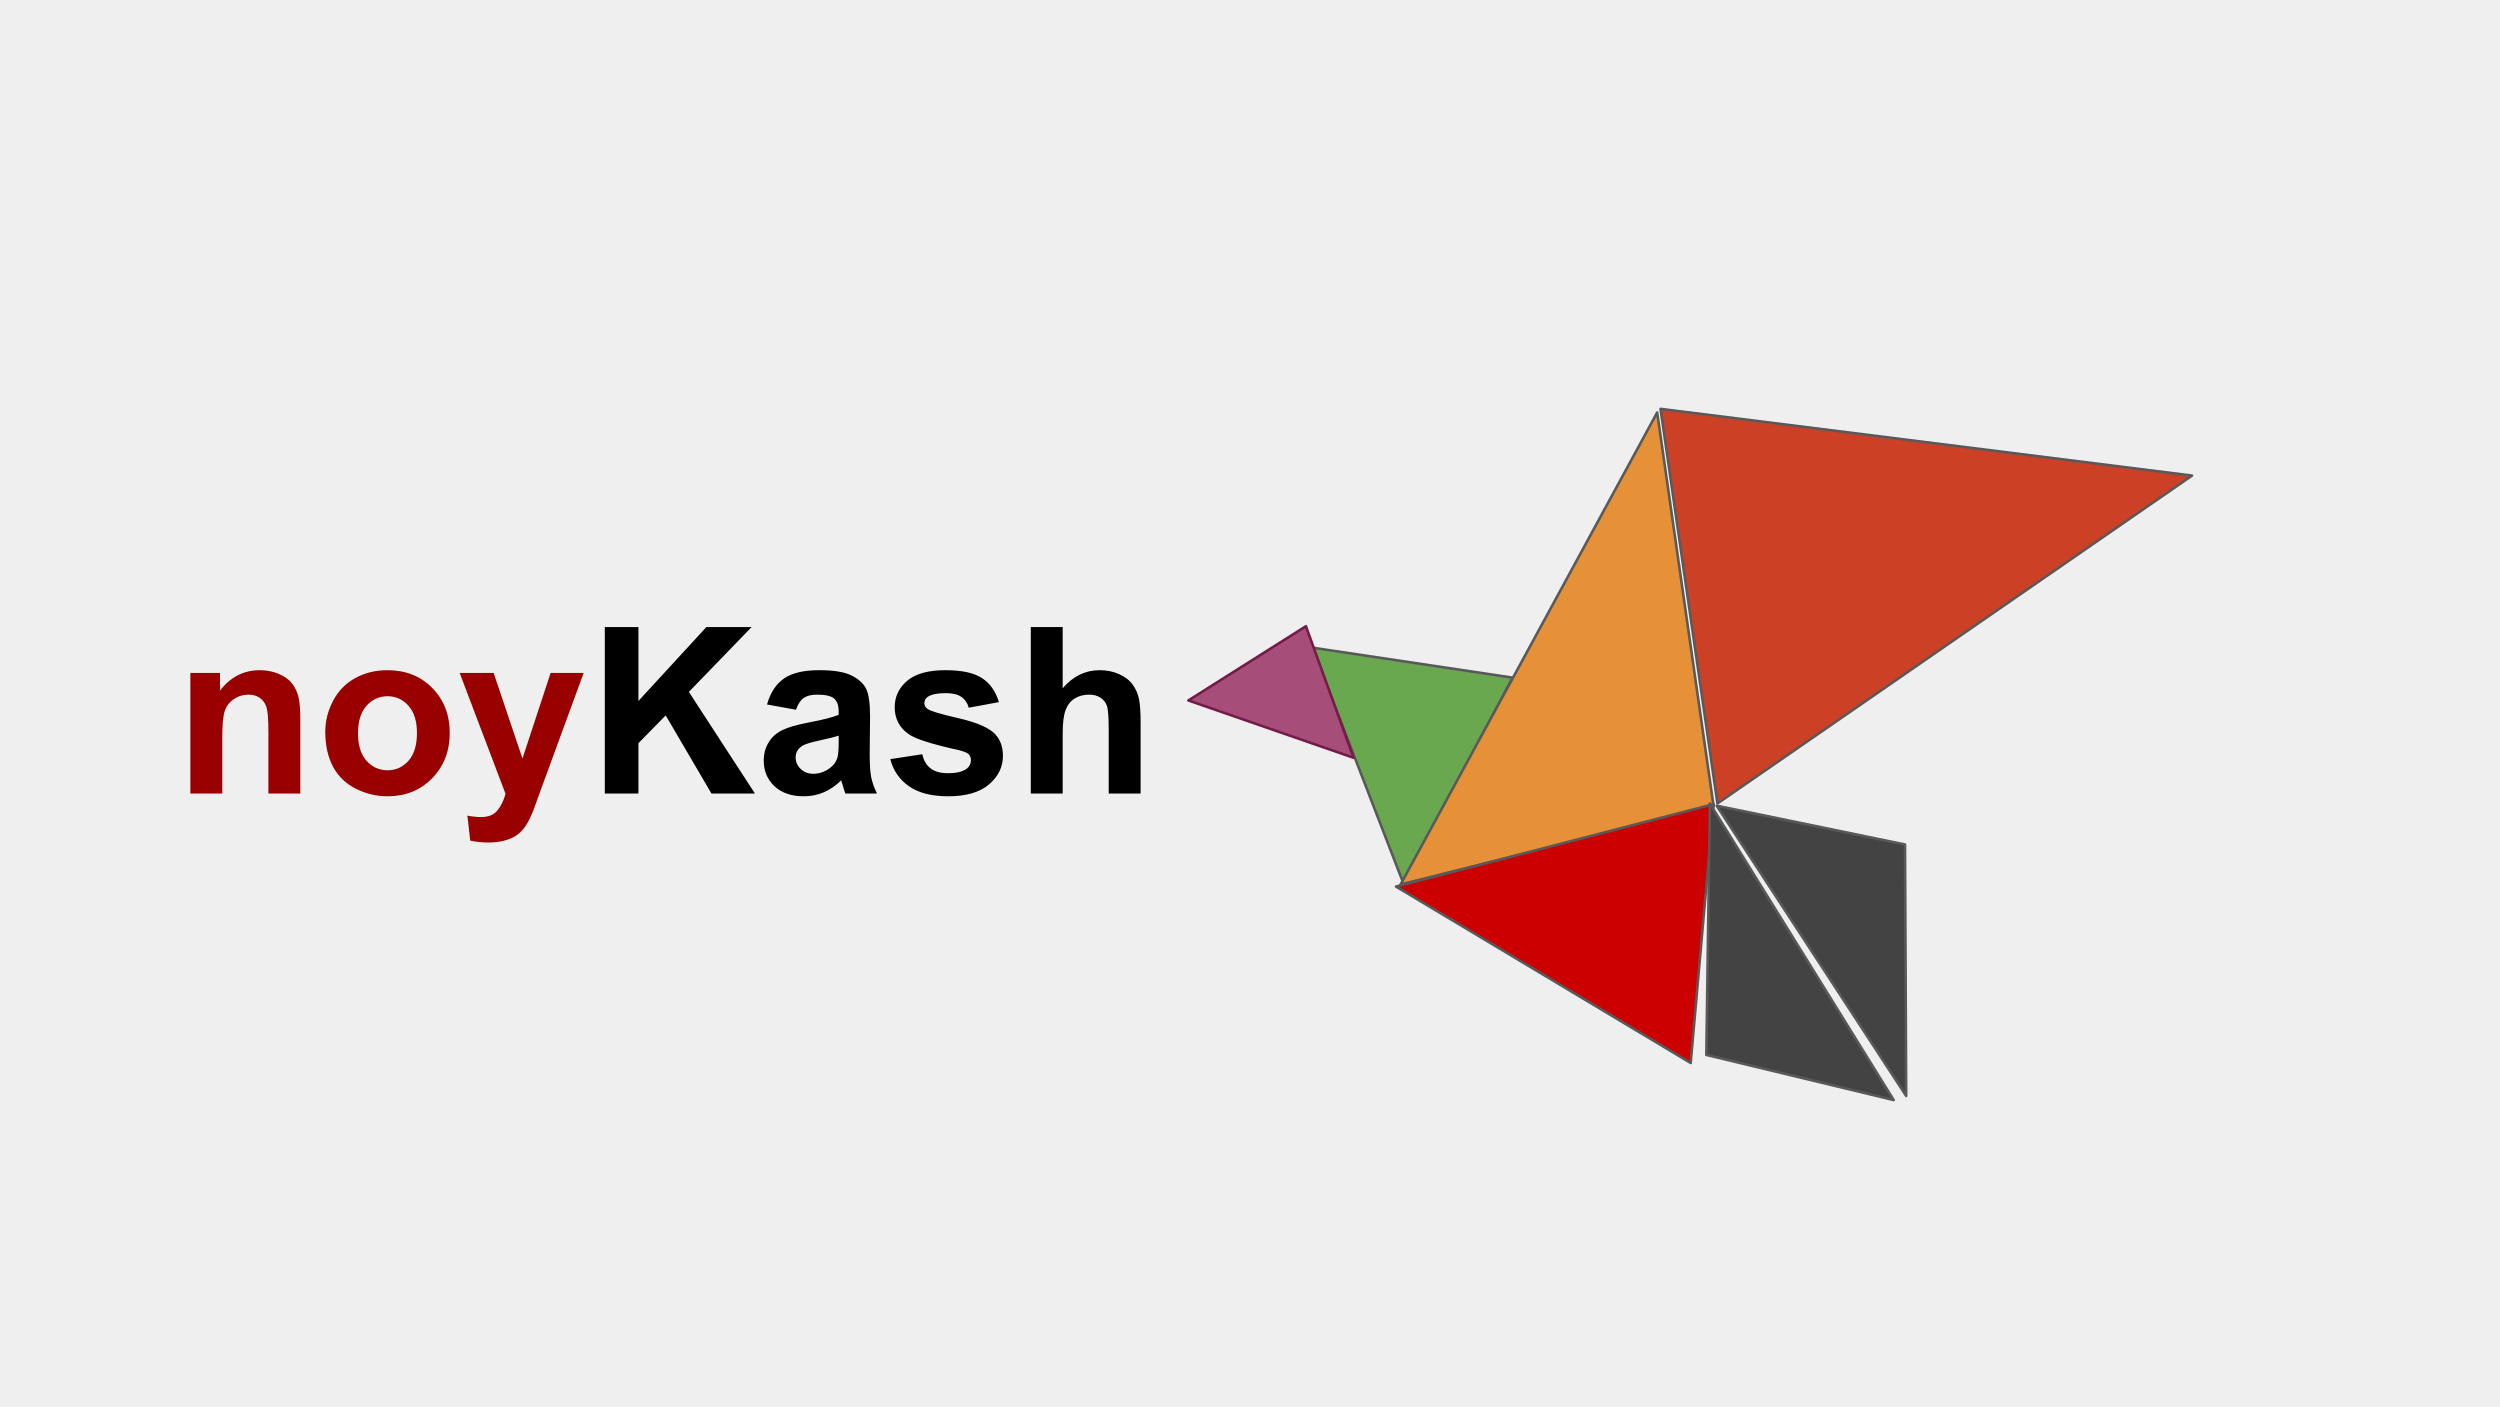
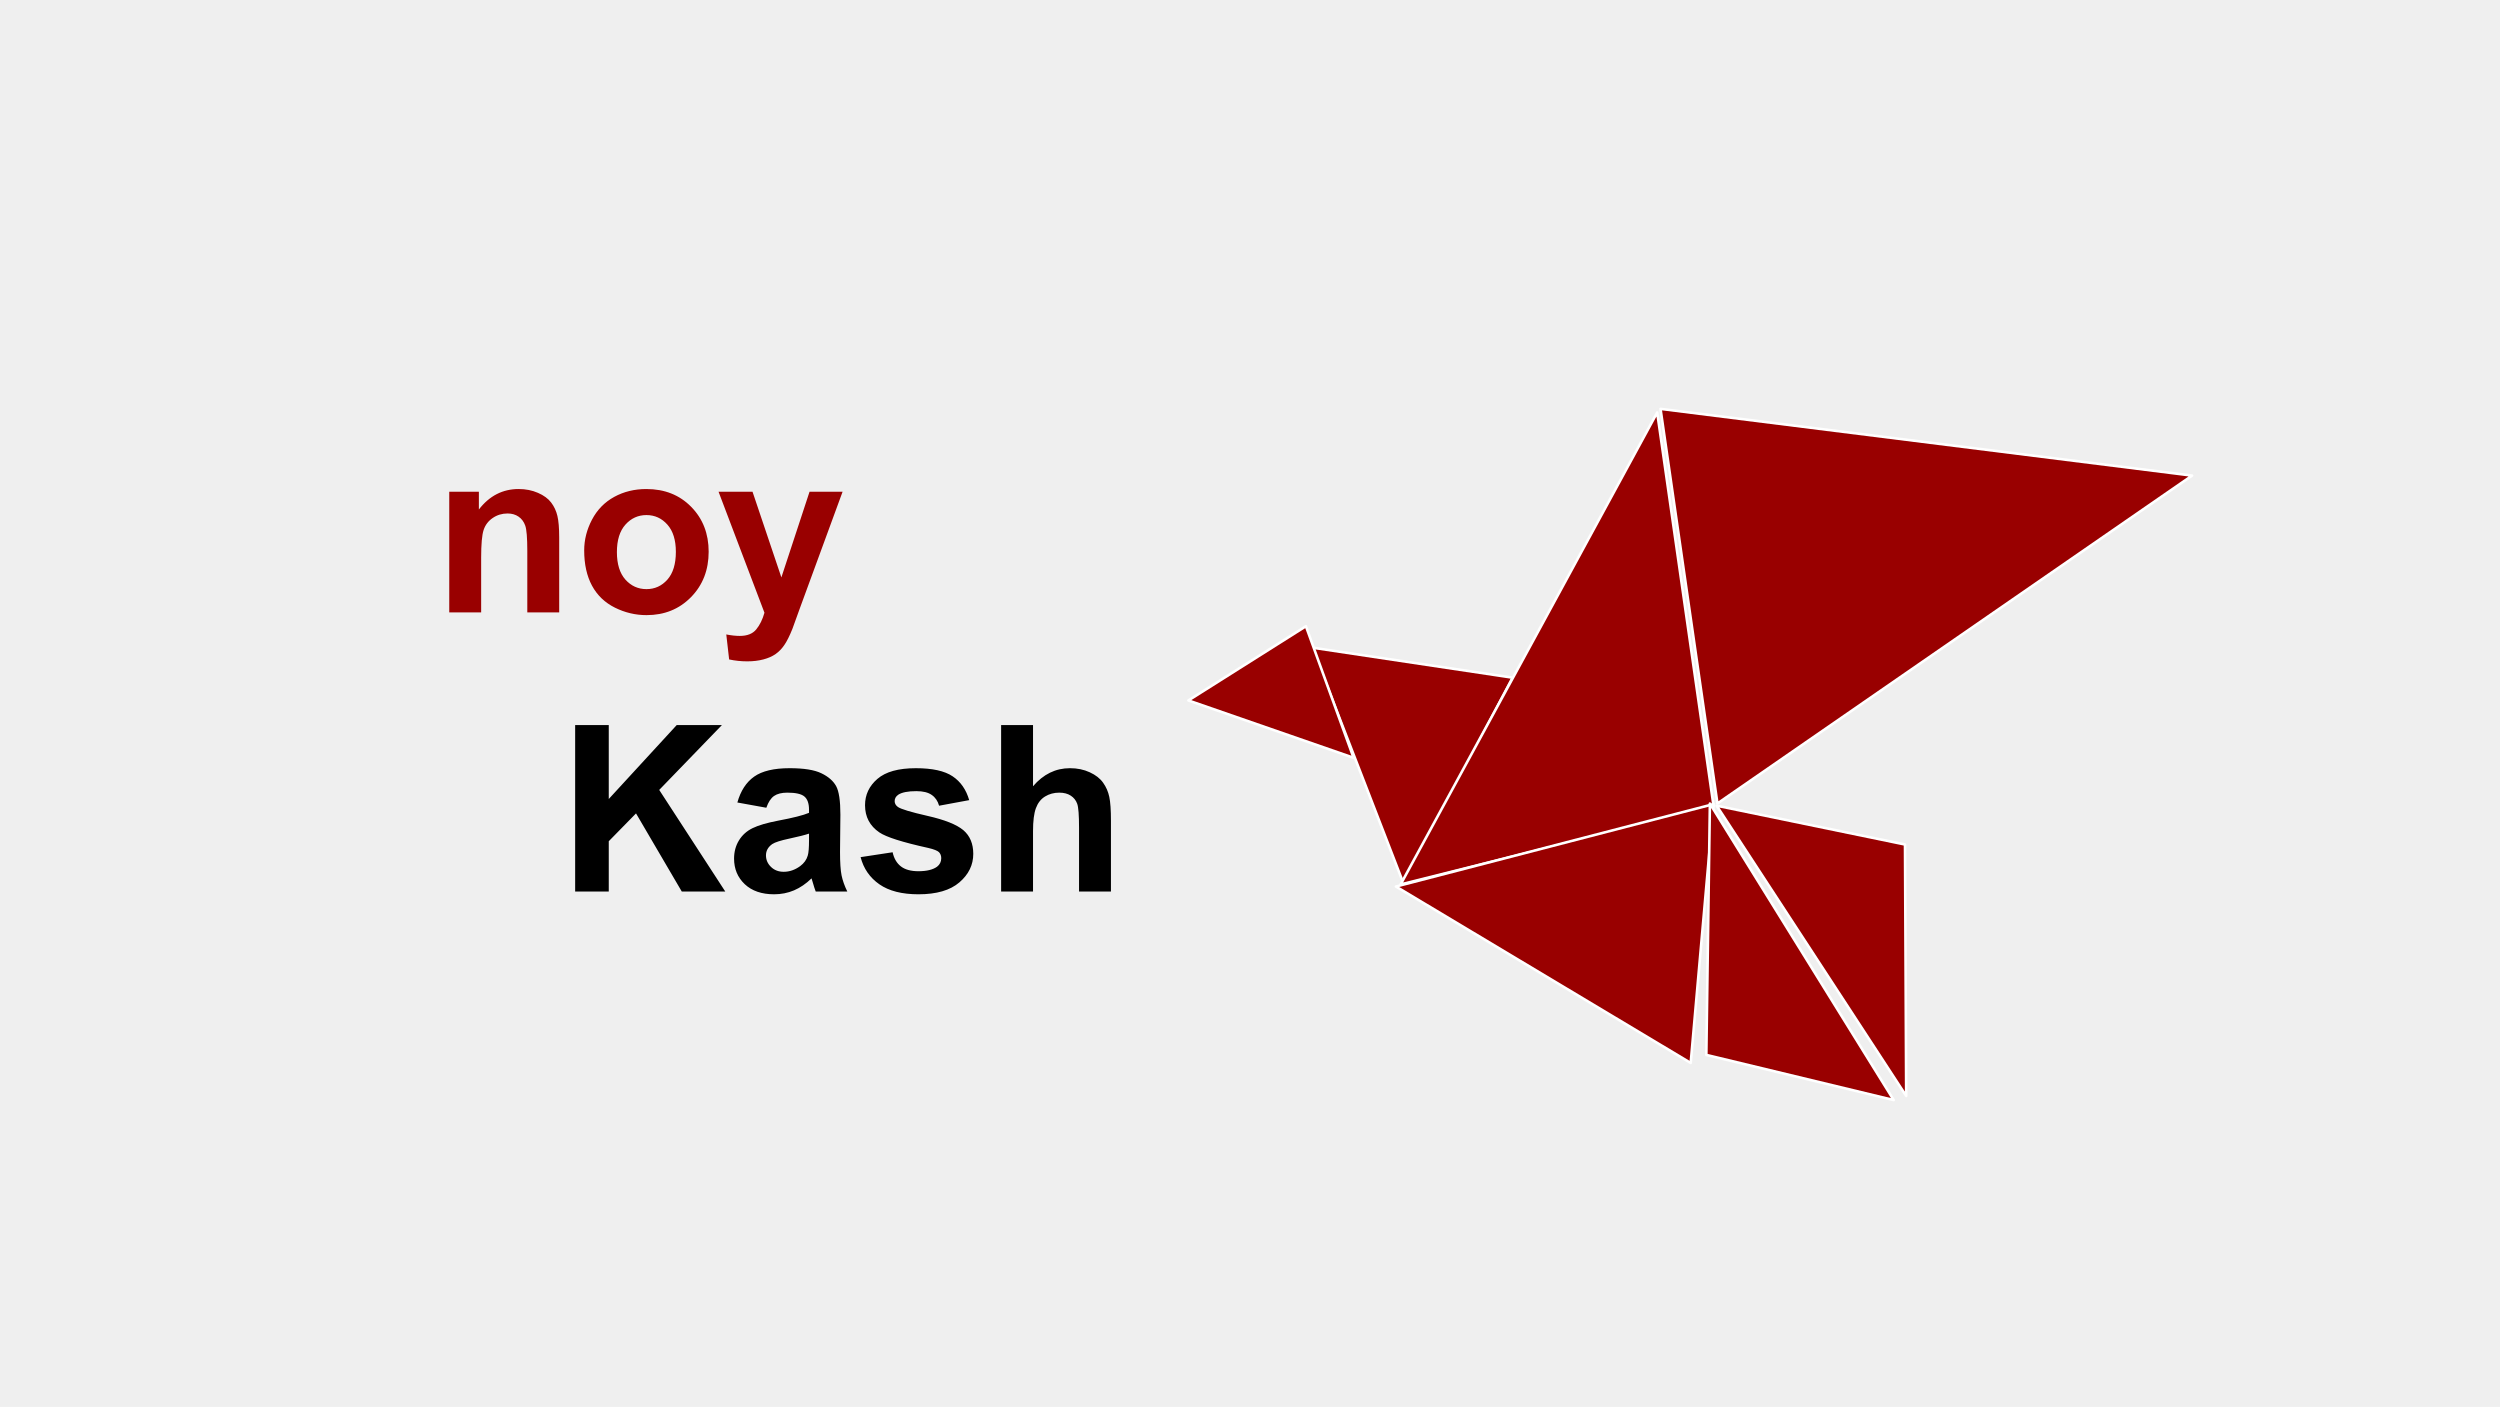
<svg xmlns="http://www.w3.org/2000/svg" version="1.1" viewBox="0.0 0.0 960.0 540.0" fill="none" stroke="none" stroke-linecap="square" stroke-miterlimit="10">
  <clipPath id="g26d42c8df2b_0_11.0">
    <path d="m0 0l960.0 0l0 540.0l-960.0 0l0 -540.0z" clip-rule="nonzero" />
  </clipPath>
  <g clip-path="url(#g26d42c8df2b_0_11.0)">
    <path fill="#efefef" d="m0 0l960.0 0l0 540.0l-960.0 0z" fill-rule="evenodd" />
-     <path fill="#6aa84f" d="m539.061 339.592l-35.15 -90.898l76.913 11.528z" fill-rule="evenodd" />
-     <path stroke="#595959" stroke-width="1.0" stroke-linejoin="round" stroke-linecap="butt" d="m539.061 339.592l-35.15 -90.898l76.913 11.528z" fill-rule="evenodd" />
-     <path fill="#e69138" d="m658.024 309.642l-21.669 -151.244l-98.52 181.228z" fill-rule="evenodd" />
-     <path stroke="#595959" stroke-width="1.0" stroke-linejoin="round" stroke-linecap="butt" d="m658.024 309.642l-21.669 -151.244l-98.52 181.228z" fill-rule="evenodd" />
-     <path fill="#a64d79" d="m501.471 240.47l18.299 50.52l-63.433 -22.016z" fill-rule="evenodd" />
-     <path stroke="#741b47" stroke-width="1.0" stroke-linejoin="round" stroke-linecap="butt" d="m501.471 240.47l18.299 50.52l-63.433 -22.016z" fill-rule="evenodd" />
-     <path fill="#cc4125" d="m637.64 157.003l204.102 25.626l-182.243 125.902z" fill-rule="evenodd" />
-     <path stroke="#595959" stroke-width="1.0" stroke-linejoin="round" stroke-linecap="butt" d="m637.64 157.003l204.102 25.626l-182.243 125.902z" fill-rule="evenodd" />
-     <path fill="#cc0000" d="m649.229 408.178l-113.181 -67.748l121.969 -31.654z" fill-rule="evenodd" />
-     <path stroke="#595959" stroke-width="1.0" stroke-linejoin="round" stroke-linecap="butt" d="m649.229 408.178l-113.181 -67.748l121.969 -31.654z" fill-rule="evenodd" />
-     <path fill="#434343" d="m656.597 308.566l-1.37 96.52l71.953 17.339z" fill-rule="evenodd" />
-     <path stroke="#595959" stroke-width="1.0" stroke-linejoin="round" stroke-linecap="butt" d="m656.597 308.566l-1.37 96.52l71.953 17.339z" fill-rule="evenodd" />
-     <path fill="#434343" d="m731.978 420.843l-0.457 -96.551l-72.331 -14.913z" fill-rule="evenodd" />
-     <path stroke="#595959" stroke-width="1.0" stroke-linejoin="round" stroke-linecap="butt" d="m731.978 420.843l-0.457 -96.551l-72.331 -14.913z" fill-rule="evenodd" />
-     <path fill="#000000" fill-opacity="0.0" d="m57.766 209.966l412.252 0l0 296.787l-412.252 0z" fill-rule="evenodd" />
-     <path fill="#990000" d="m115.313 304.726l-12.25 0l0 -23.641q0 -7.5 -0.797 -9.703q-0.781 -2.203 -2.547 -3.422q-1.766 -1.219 -4.25 -1.219q-3.188 0 -5.719 1.75q-2.531 1.734 -3.469 4.609q-0.938 2.875 -0.938 10.641l0 20.984l-12.25 0l0 -46.328l11.375 0l0 6.812q6.062 -7.859 15.266 -7.859q4.062 0 7.422 1.469q3.359 1.453 5.078 3.734q1.719 2.266 2.391 5.141q0.688 2.875 0.688 8.25l0 28.781zm9.596 -23.812q0 -6.109 3.0 -11.812q3.016 -5.719 8.531 -8.734q5.516 -3.016 12.328 -3.016q10.516 0 17.219 6.828q6.719 6.828 6.719 17.25q0 10.516 -6.781 17.438q-6.781 6.906 -17.078 6.906q-6.359 0 -12.141 -2.875q-5.781 -2.875 -8.797 -8.438q-3.0 -5.562 -3.0 -13.547zm12.562 0.656q0 6.891 3.266 10.562q3.281 3.656 8.078 3.656q4.797 0 8.047 -3.656q3.25 -3.672 3.25 -10.656q0 -6.797 -3.25 -10.453q-3.25 -3.672 -8.047 -3.672q-4.797 0 -8.078 3.672q-3.266 3.656 -3.266 10.547zm39.034 -23.172l13.047 0l11.078 32.891l10.812 -32.891l12.688 0l-16.344 44.578l-2.922 8.078q-1.625 4.047 -3.094 6.188q-1.453 2.141 -3.359 3.469q-1.891 1.328 -4.656 2.062q-2.766 0.75 -6.25 0.75q-3.547 0 -6.938 -0.734l-1.094 -9.594q2.875 0.562 5.188 0.562q4.281 0 6.328 -2.516q2.047 -2.5 3.141 -6.391l-17.625 -46.453z" fill-rule="nonzero" />
-     <path fill="#000000" d="m232.249 304.726l0 -63.938l12.906 0l0 28.391l26.094 -28.391l17.359 0l-24.078 24.906l25.375 39.031l-16.703 0l-17.578 -30.016l-10.469 10.688l0 19.328l-12.906 0zm73.416 -32.188l-11.125 -2.016q1.875 -6.703 6.453 -9.938q4.578 -3.234 13.609 -3.234q8.203 0 12.203 1.953q4.016 1.938 5.656 4.922q1.641 2.984 1.641 10.969l-0.141 14.312q0 6.109 0.594 9.016q0.594 2.891 2.203 6.203l-12.125 0q-0.484 -1.219 -1.172 -3.625q-0.312 -1.078 -0.438 -1.438q-3.141 3.062 -6.719 4.594q-3.578 1.516 -7.641 1.516q-7.156 0 -11.281 -3.875q-4.109 -3.891 -4.109 -9.828q0 -3.922 1.875 -6.984q1.875 -3.078 5.25 -4.719q3.391 -1.641 9.75 -2.859q8.594 -1.609 11.906 -3.016l0 -1.219q0 -3.531 -1.75 -5.031q-1.734 -1.5 -6.578 -1.5q-3.266 0 -5.109 1.281q-1.828 1.281 -2.953 4.516zm16.391 9.938q-2.359 0.797 -7.469 1.891q-5.094 1.078 -6.656 2.125q-2.406 1.703 -2.406 4.328q0 2.562 1.922 4.438q1.922 1.875 4.891 1.875q3.312 0 6.312 -2.172q2.234 -1.656 2.922 -4.062q0.484 -1.562 0.484 -5.969l0 -2.453zm19.805 9.031l12.297 -1.875q0.781 3.578 3.188 5.438q2.406 1.844 6.719 1.844q4.75 0 7.156 -1.734q1.609 -1.234 1.609 -3.281q0 -1.391 -0.875 -2.312q-0.906 -0.859 -4.094 -1.609q-14.828 -3.266 -18.797 -5.969q-5.5 -3.75 -5.5 -10.438q0 -6.016 4.75 -10.109q4.75 -4.109 14.75 -4.109q9.5 0 14.125 3.109q4.625 3.094 6.375 9.156l-11.562 2.141q-0.75 -2.703 -2.828 -4.141q-2.062 -1.453 -5.891 -1.453q-4.844 0 -6.938 1.359q-1.406 0.953 -1.406 2.484q0 1.312 1.234 2.219q1.656 1.219 11.438 3.453q9.797 2.219 13.688 5.453q3.828 3.266 3.828 9.109q0 6.375 -5.328 10.953q-5.312 4.578 -15.734 4.578q-9.469 0 -14.984 -3.828q-5.516 -3.844 -7.219 -10.438zm66.211 -50.719l0 23.5q5.938 -6.938 14.172 -6.938q4.234 0 7.625 1.578q3.406 1.562 5.125 4.016q1.734 2.438 2.359 5.406q0.641 2.969 0.641 9.203l0 27.172l-12.25 0l0 -24.469q0 -7.281 -0.703 -9.234q-0.703 -1.969 -2.469 -3.125q-1.766 -1.156 -4.422 -1.156q-3.062 0 -5.469 1.484q-2.391 1.469 -3.5 4.469q-1.109 2.984 -1.109 8.828l0 23.203l-12.25 0l0 -63.938l12.25 0z" fill-rule="nonzero" />
+     <path fill="#990000" d="m539.061 339.592l-35.15 -90.898l76.913 11.528z" fill-rule="evenodd" />
+     <path stroke="#ffffff" stroke-width="1.0" stroke-linejoin="round" stroke-linecap="butt" d="m539.061 339.592l-35.15 -90.898l76.913 11.528z" fill-rule="evenodd" />
+     <path fill="#990000" d="m658.024 309.642l-21.669 -151.244l-98.52 181.228z" fill-rule="evenodd" />
+     <path stroke="#ffffff" stroke-width="1.0" stroke-linejoin="round" stroke-linecap="butt" d="m658.024 309.642l-21.669 -151.244l-98.52 181.228z" fill-rule="evenodd" />
+     <path fill="#990000" d="m501.471 240.47l18.299 50.52l-63.433 -22.016z" fill-rule="evenodd" />
+     <path stroke="#ffffff" stroke-width="1.0" stroke-linejoin="round" stroke-linecap="butt" d="m501.471 240.47l18.299 50.52l-63.433 -22.016z" fill-rule="evenodd" />
+     <path fill="#990000" d="m637.64 157.003l204.102 25.626l-182.243 125.902z" fill-rule="evenodd" />
+     <path stroke="#ffffff" stroke-width="1.0" stroke-linejoin="round" stroke-linecap="butt" d="m637.64 157.003l204.102 25.626l-182.243 125.902z" fill-rule="evenodd" />
+     <path fill="#990000" d="m649.229 408.178l-113.181 -67.748l121.969 -31.654z" fill-rule="evenodd" />
+     <path stroke="#ffffff" stroke-width="1.0" stroke-linejoin="round" stroke-linecap="butt" d="m649.229 408.178l-113.181 -67.748l121.969 -31.654z" fill-rule="evenodd" />
+     <path fill="#990000" d="m656.597 308.566l-1.37 96.52l71.953 17.339z" fill-rule="evenodd" />
+     <path stroke="#ffffff" stroke-width="1.0" stroke-linejoin="round" stroke-linecap="butt" d="m656.597 308.566l-1.37 96.52l71.953 17.339z" fill-rule="evenodd" />
+     <path fill="#990000" d="m731.978 420.843l-0.457 -96.551l-72.331 -14.913z" fill-rule="evenodd" />
+     <path stroke="#ffffff" stroke-width="1.0" stroke-linejoin="round" stroke-linecap="butt" d="m731.978 420.843l-0.457 -96.551l-72.331 -14.913z" fill-rule="evenodd" />
+     <path fill="#000000" fill-opacity="0.0" d="m157.186 140.402l299.15 0l0 296.787l-299.15 0z" fill-rule="evenodd" />
+     <path fill="#990000" d="m214.733 235.162l-12.25 0l0 -23.641q0 -7.5 -0.797 -9.703q-0.781 -2.203 -2.547 -3.422q-1.766 -1.219 -4.25 -1.219q-3.188 0 -5.719 1.75q-2.531 1.734 -3.469 4.609q-0.938 2.875 -0.938 10.641l0 20.984l-12.25 0l0 -46.328l11.375 0l0 6.812q6.062 -7.859 15.266 -7.859q4.062 0 7.422 1.469q3.359 1.453 5.078 3.734q1.719 2.266 2.391 5.141q0.688 2.875 0.688 8.25l0 28.781zm9.596 -23.812q0 -6.109 3.0 -11.812q3.016 -5.719 8.531 -8.734q5.516 -3.016 12.328 -3.016q10.516 0 17.219 6.828q6.719 6.828 6.719 17.25q0 10.516 -6.781 17.438q-6.781 6.906 -17.078 6.906q-6.359 0 -12.141 -2.875q-5.781 -2.875 -8.797 -8.438q-3.0 -5.562 -3.0 -13.547zm12.562 0.656q0 6.891 3.266 10.562q3.281 3.656 8.078 3.656q4.797 0 8.047 -3.656q3.25 -3.672 3.25 -10.656q0 -6.797 -3.25 -10.453q-3.25 -3.672 -8.047 -3.672q-4.797 0 -8.078 3.672q-3.266 3.656 -3.266 10.547zm39.034 -23.172l13.047 0l11.078 32.891l10.812 -32.891l12.688 0l-16.344 44.578l-2.922 8.078q-1.625 4.047 -3.094 6.188q-1.453 2.141 -3.359 3.469q-1.891 1.328 -4.656 2.062q-2.766 0.75 -6.25 0.75q-3.547 0 -6.938 -0.734l-1.094 -9.594q2.875 0.562 5.188 0.562q4.281 0 6.328 -2.516q2.047 -2.5 3.141 -6.391l-17.625 -46.453z" fill-rule="nonzero" />
+     <path fill="#000000" d="m220.858 342.362l0 -63.938l12.906 0l0 28.391l26.094 -28.391l17.359 0l-24.078 24.906l25.375 39.031l-16.703 0l-17.578 -30.016l-10.469 10.688l0 19.328l-12.906 0zm73.416 -32.188l-11.125 -2.016q1.875 -6.703 6.453 -9.938q4.578 -3.234 13.609 -3.234q8.203 0 12.203 1.953q4.016 1.938 5.656 4.922q1.641 2.984 1.641 10.969l-0.141 14.312q0 6.109 0.594 9.016q0.594 2.891 2.203 6.203l-12.125 0q-0.484 -1.219 -1.172 -3.625q-0.312 -1.078 -0.438 -1.438q-3.141 3.062 -6.719 4.594q-3.578 1.516 -7.641 1.516q-7.156 0 -11.281 -3.875q-4.109 -3.891 -4.109 -9.828q0 -3.922 1.875 -6.984q1.875 -3.078 5.25 -4.719q3.391 -1.641 9.75 -2.859q8.594 -1.609 11.906 -3.016l0 -1.219q0 -3.531 -1.75 -5.031q-1.734 -1.5 -6.578 -1.5q-3.266 0 -5.109 1.281q-1.828 1.281 -2.953 4.516zm16.391 9.938q-2.359 0.797 -7.469 1.891q-5.094 1.078 -6.656 2.125q-2.406 1.703 -2.406 4.328q0 2.562 1.922 4.438q1.922 1.875 4.891 1.875q3.312 0 6.312 -2.172q2.234 -1.656 2.922 -4.062q0.484 -1.562 0.484 -5.969l0 -2.453zm19.805 9.031l12.297 -1.875q0.781 3.578 3.188 5.438q2.406 1.844 6.719 1.844q4.75 0 7.156 -1.734q1.609 -1.234 1.609 -3.281q0 -1.391 -0.875 -2.312q-0.906 -0.859 -4.094 -1.609q-14.828 -3.266 -18.797 -5.969q-5.5 -3.75 -5.5 -10.438q0 -6.016 4.75 -10.109q4.75 -4.109 14.75 -4.109q9.5 0 14.125 3.109q4.625 3.094 6.375 9.156l-11.562 2.141q-0.75 -2.703 -2.828 -4.141q-2.062 -1.453 -5.891 -1.453q-4.844 0 -6.938 1.359q-1.406 0.953 -1.406 2.484q0 1.312 1.234 2.219q1.656 1.219 11.438 3.453q9.797 2.219 13.688 5.453q3.828 3.266 3.828 9.109q0 6.375 -5.328 10.953q-5.312 4.578 -15.734 4.578q-9.469 0 -14.984 -3.828q-5.516 -3.844 -7.219 -10.438zm66.211 -50.719l0 23.5q5.938 -6.938 14.172 -6.938q4.234 0 7.625 1.578q3.406 1.562 5.125 4.016q1.734 2.438 2.359 5.406q0.641 2.969 0.641 9.203l0 27.172l-12.25 0l0 -24.469q0 -7.281 -0.703 -9.234q-0.703 -1.969 -2.469 -3.125q-1.766 -1.156 -4.422 -1.156q-3.062 0 -5.469 1.484q-2.391 1.469 -3.5 4.469q-1.109 2.984 -1.109 8.828l0 23.203l-12.25 0l0 -63.938l12.25 0z" fill-rule="nonzero" />
  </g>
</svg>
